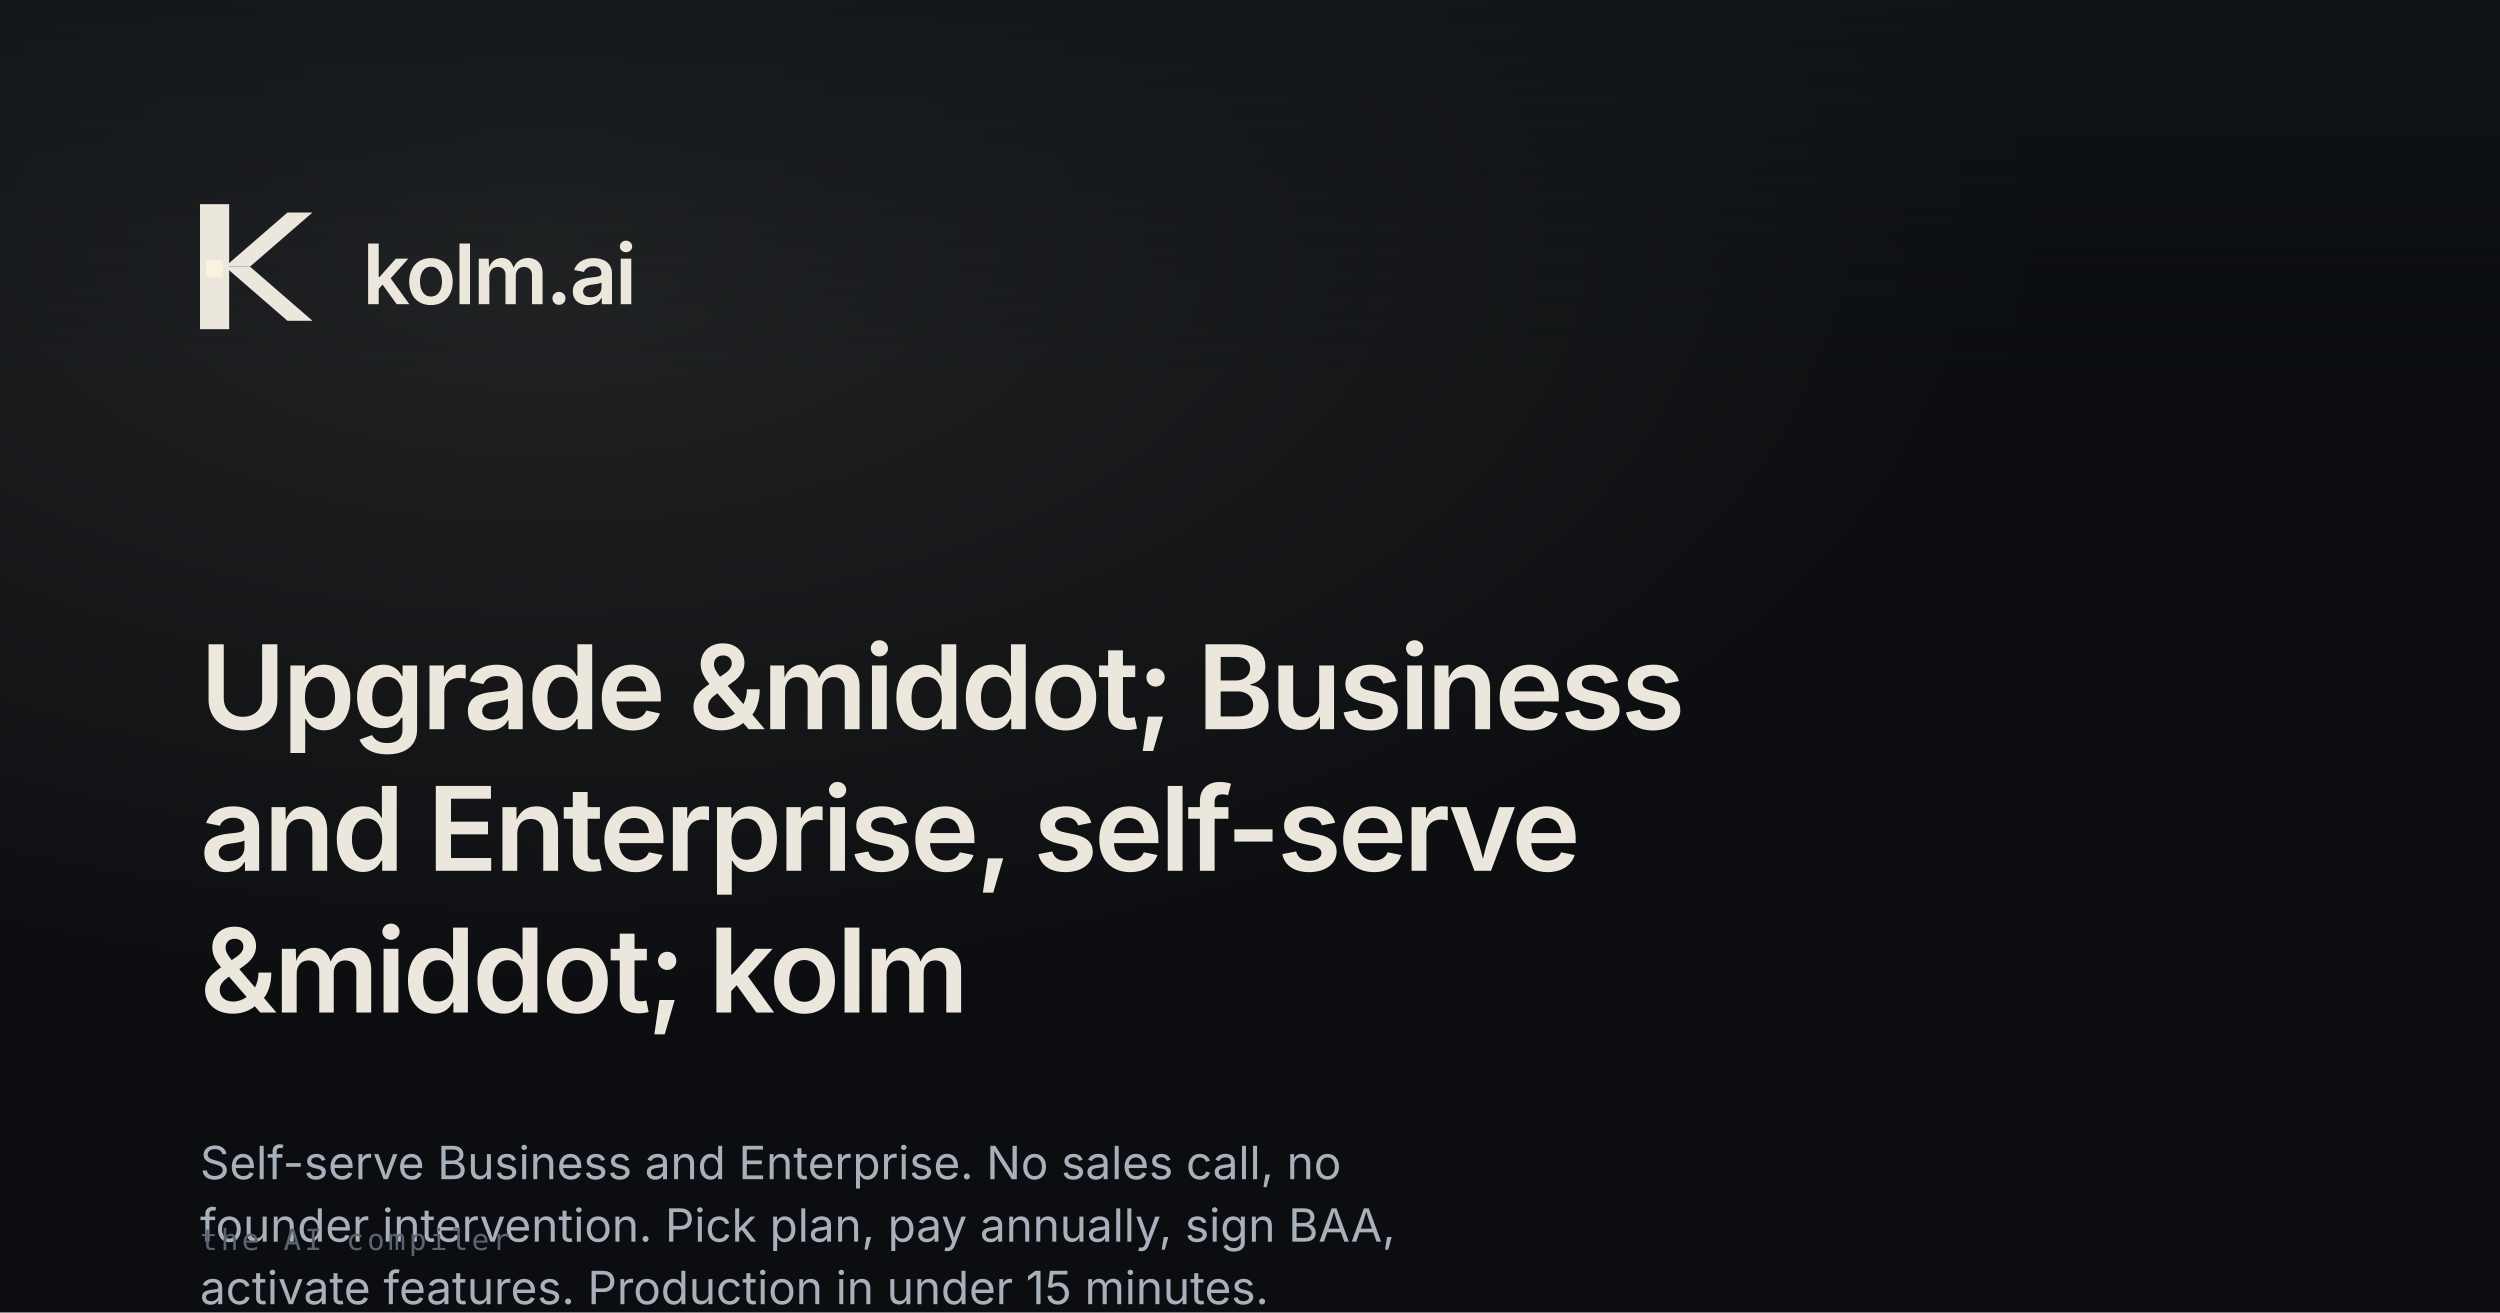
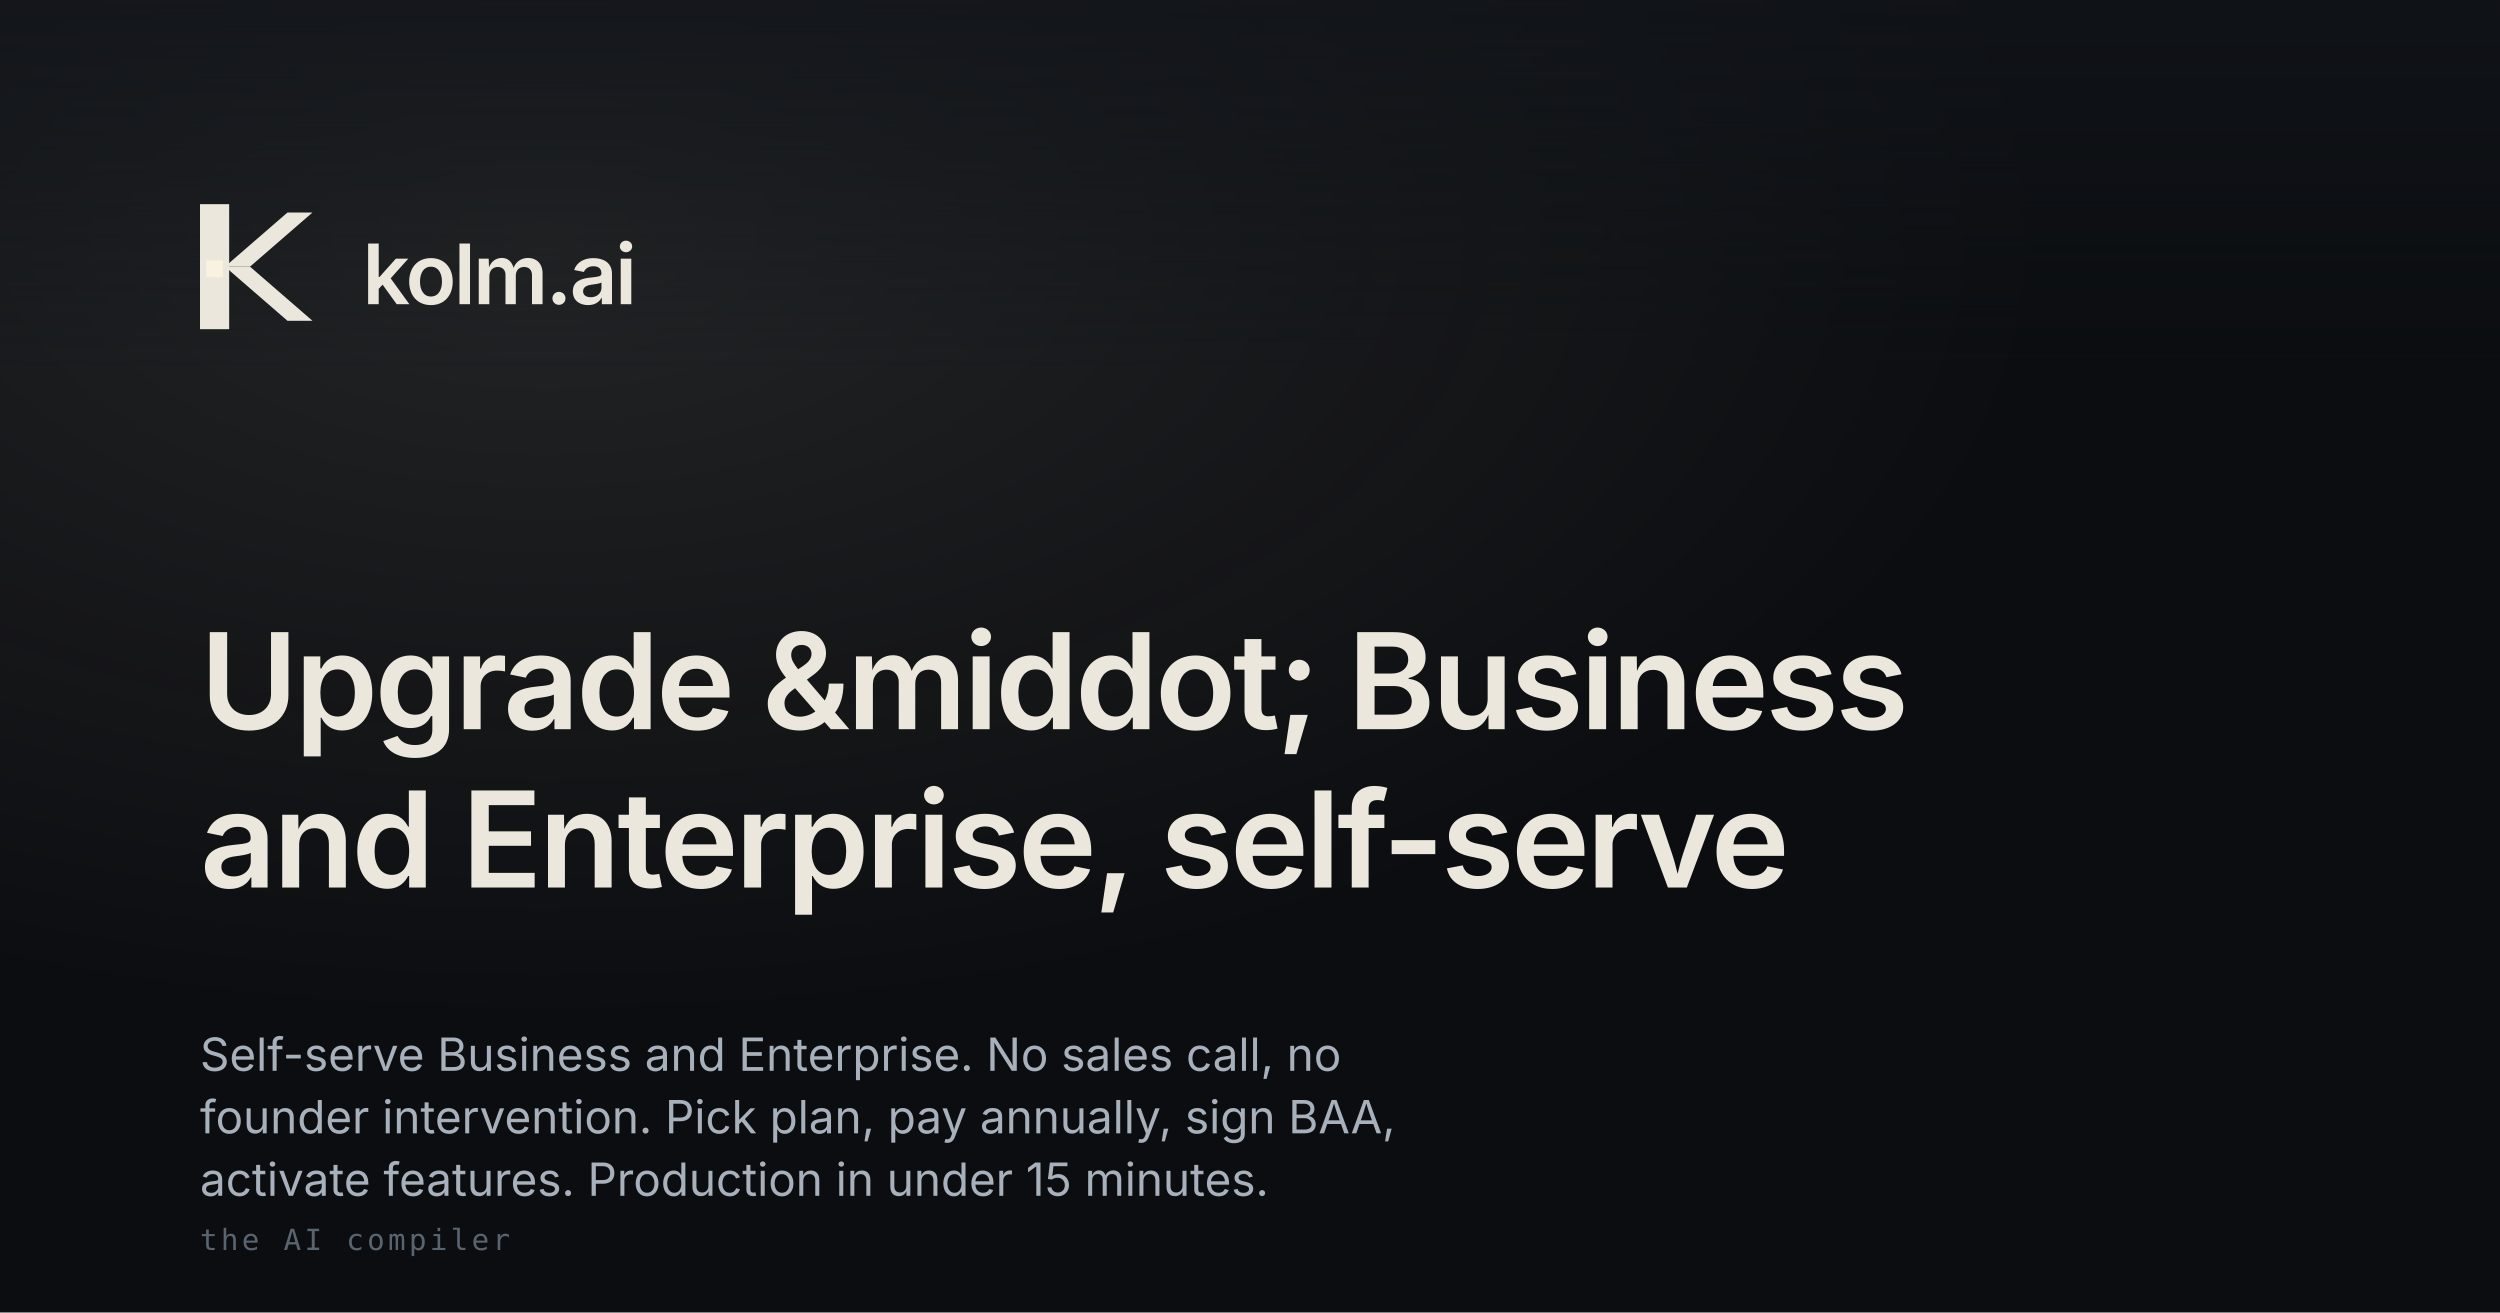
- <svg xmlns="http://www.w3.org/2000/svg" width="1200" height="630" viewBox="0 0 1200 630" role="img" aria-label="Upgrade &amp;middot; Business and Enterprise, self-serve &amp;middot; kolm | kolm.ai">
+ <svg xmlns="http://www.w3.org/2000/svg" width="1200" height="630" viewBox="0 0 1200 630" role="img" aria-label="Upgrade &amp;middot; Business and Enterprise, self-serve | kolm.ai">
  <defs>
    <radialGradient id="glow" cx="22%" cy="18%" r="60%">
      <stop offset="0%" stop-color="#faf2e1" stop-opacity="0.10" />
      <stop offset="100%" stop-color="#faf2e1" stop-opacity="0" />
    </radialGradient>
    <linearGradient id="topfade" x1="0" y1="0" x2="0" y2="1">
      <stop offset="0%" stop-color="#11151b" stop-opacity="0.7" />
      <stop offset="100%" stop-color="#11151b" stop-opacity="0" />
    </linearGradient>
  </defs>
  <rect width="1200" height="630" fill="#0b0d10" />
  <rect width="1200" height="630" fill="url(#glow)" />
  <rect width="1200" height="180" fill="url(#topfade)" />
  <g transform="translate(96 96)">
    <rect x="0" y="2" width="14" height="60" fill="#ece7dc" />
    <path d="M42 6 L54 6 L24 32 L12 32 Z" fill="#ece7dc" />
    <path d="M12 32 L24 32 L54 58 L42 58 Z" fill="#ece7dc" />
    <rect x="3" y="29" width="8" height="8" fill="#faf2e1" />
    <text x="78" y="50" fill="#ece7dc" font-family="-apple-system,BlinkMacSystemFont,'SF Pro Display','Inter','Segoe UI',system-ui,sans-serif" font-size="40" font-weight="600" letter-spacing="-1.2">kolm.ai</text>
  </g>
-   <text x="96" y="350" fill="#ece7dc" font-family="-apple-system,BlinkMacSystemFont,'SF Pro Display','Inter','Segoe UI',system-ui,sans-serif" font-size="56" font-weight="640" letter-spacing="-1.6">Upgrade &amp;middot; Business</text>
-   <text x="96" y="418" fill="#ece7dc" font-family="-apple-system,BlinkMacSystemFont,'SF Pro Display','Inter','Segoe UI',system-ui,sans-serif" font-size="56" font-weight="640" letter-spacing="-1.6">and Enterprise, self-serve</text>
-   <text x="96" y="486" fill="#ece7dc" font-family="-apple-system,BlinkMacSystemFont,'SF Pro Display','Inter','Segoe UI',system-ui,sans-serif" font-size="56" font-weight="640" letter-spacing="-1.6">&amp;middot; kolm</text>
-   <text x="96" y="566" fill="#a8b0bb" font-family="-apple-system,BlinkMacSystemFont,'SF Pro Text','Inter','Segoe UI',system-ui,sans-serif" font-size="22" font-weight="400">Self-serve Business and Enterprise. No sales call, no</text>
-   <text x="96" y="596" fill="#a8b0bb" font-family="-apple-system,BlinkMacSystemFont,'SF Pro Text','Inter','Segoe UI',system-ui,sans-serif" font-size="22" font-weight="400">founder intervention. Pick plan, pay annually, sign BAA,</text>
-   <text x="96" y="626" fill="#a8b0bb" font-family="-apple-system,BlinkMacSystemFont,'SF Pro Text','Inter','Segoe UI',system-ui,sans-serif" font-size="22" font-weight="400">activate features. Production in under 15 minutes.</text>
+   <text x="96" y="350" fill="#ece7dc" font-family="-apple-system,BlinkMacSystemFont,'SF Pro Display','Inter','Segoe UI',system-ui,sans-serif" font-size="64" font-weight="640" letter-spacing="-1.6">Upgrade &amp;middot; Business</text>
+   <text x="96" y="426" fill="#ece7dc" font-family="-apple-system,BlinkMacSystemFont,'SF Pro Display','Inter','Segoe UI',system-ui,sans-serif" font-size="64" font-weight="640" letter-spacing="-1.6">and Enterprise, self-serve</text>
+   <text x="96" y="514" fill="#a8b0bb" font-family="-apple-system,BlinkMacSystemFont,'SF Pro Text','Inter','Segoe UI',system-ui,sans-serif" font-size="22" font-weight="400">Self-serve Business and Enterprise. No sales call, no</text>
+   <text x="96" y="544" fill="#a8b0bb" font-family="-apple-system,BlinkMacSystemFont,'SF Pro Text','Inter','Segoe UI',system-ui,sans-serif" font-size="22" font-weight="400">founder intervention. Pick plan, pay annually, sign BAA,</text>
+   <text x="96" y="574" fill="#a8b0bb" font-family="-apple-system,BlinkMacSystemFont,'SF Pro Text','Inter','Segoe UI',system-ui,sans-serif" font-size="22" font-weight="400">activate features. Production in under 15 minutes.</text>
  <text x="96" y="600" fill="#5a6471" font-family="ui-monospace,'SF Mono',Menlo,Consolas,monospace" font-size="14" letter-spacing="1.6">the AI compiler</text>
</svg>
